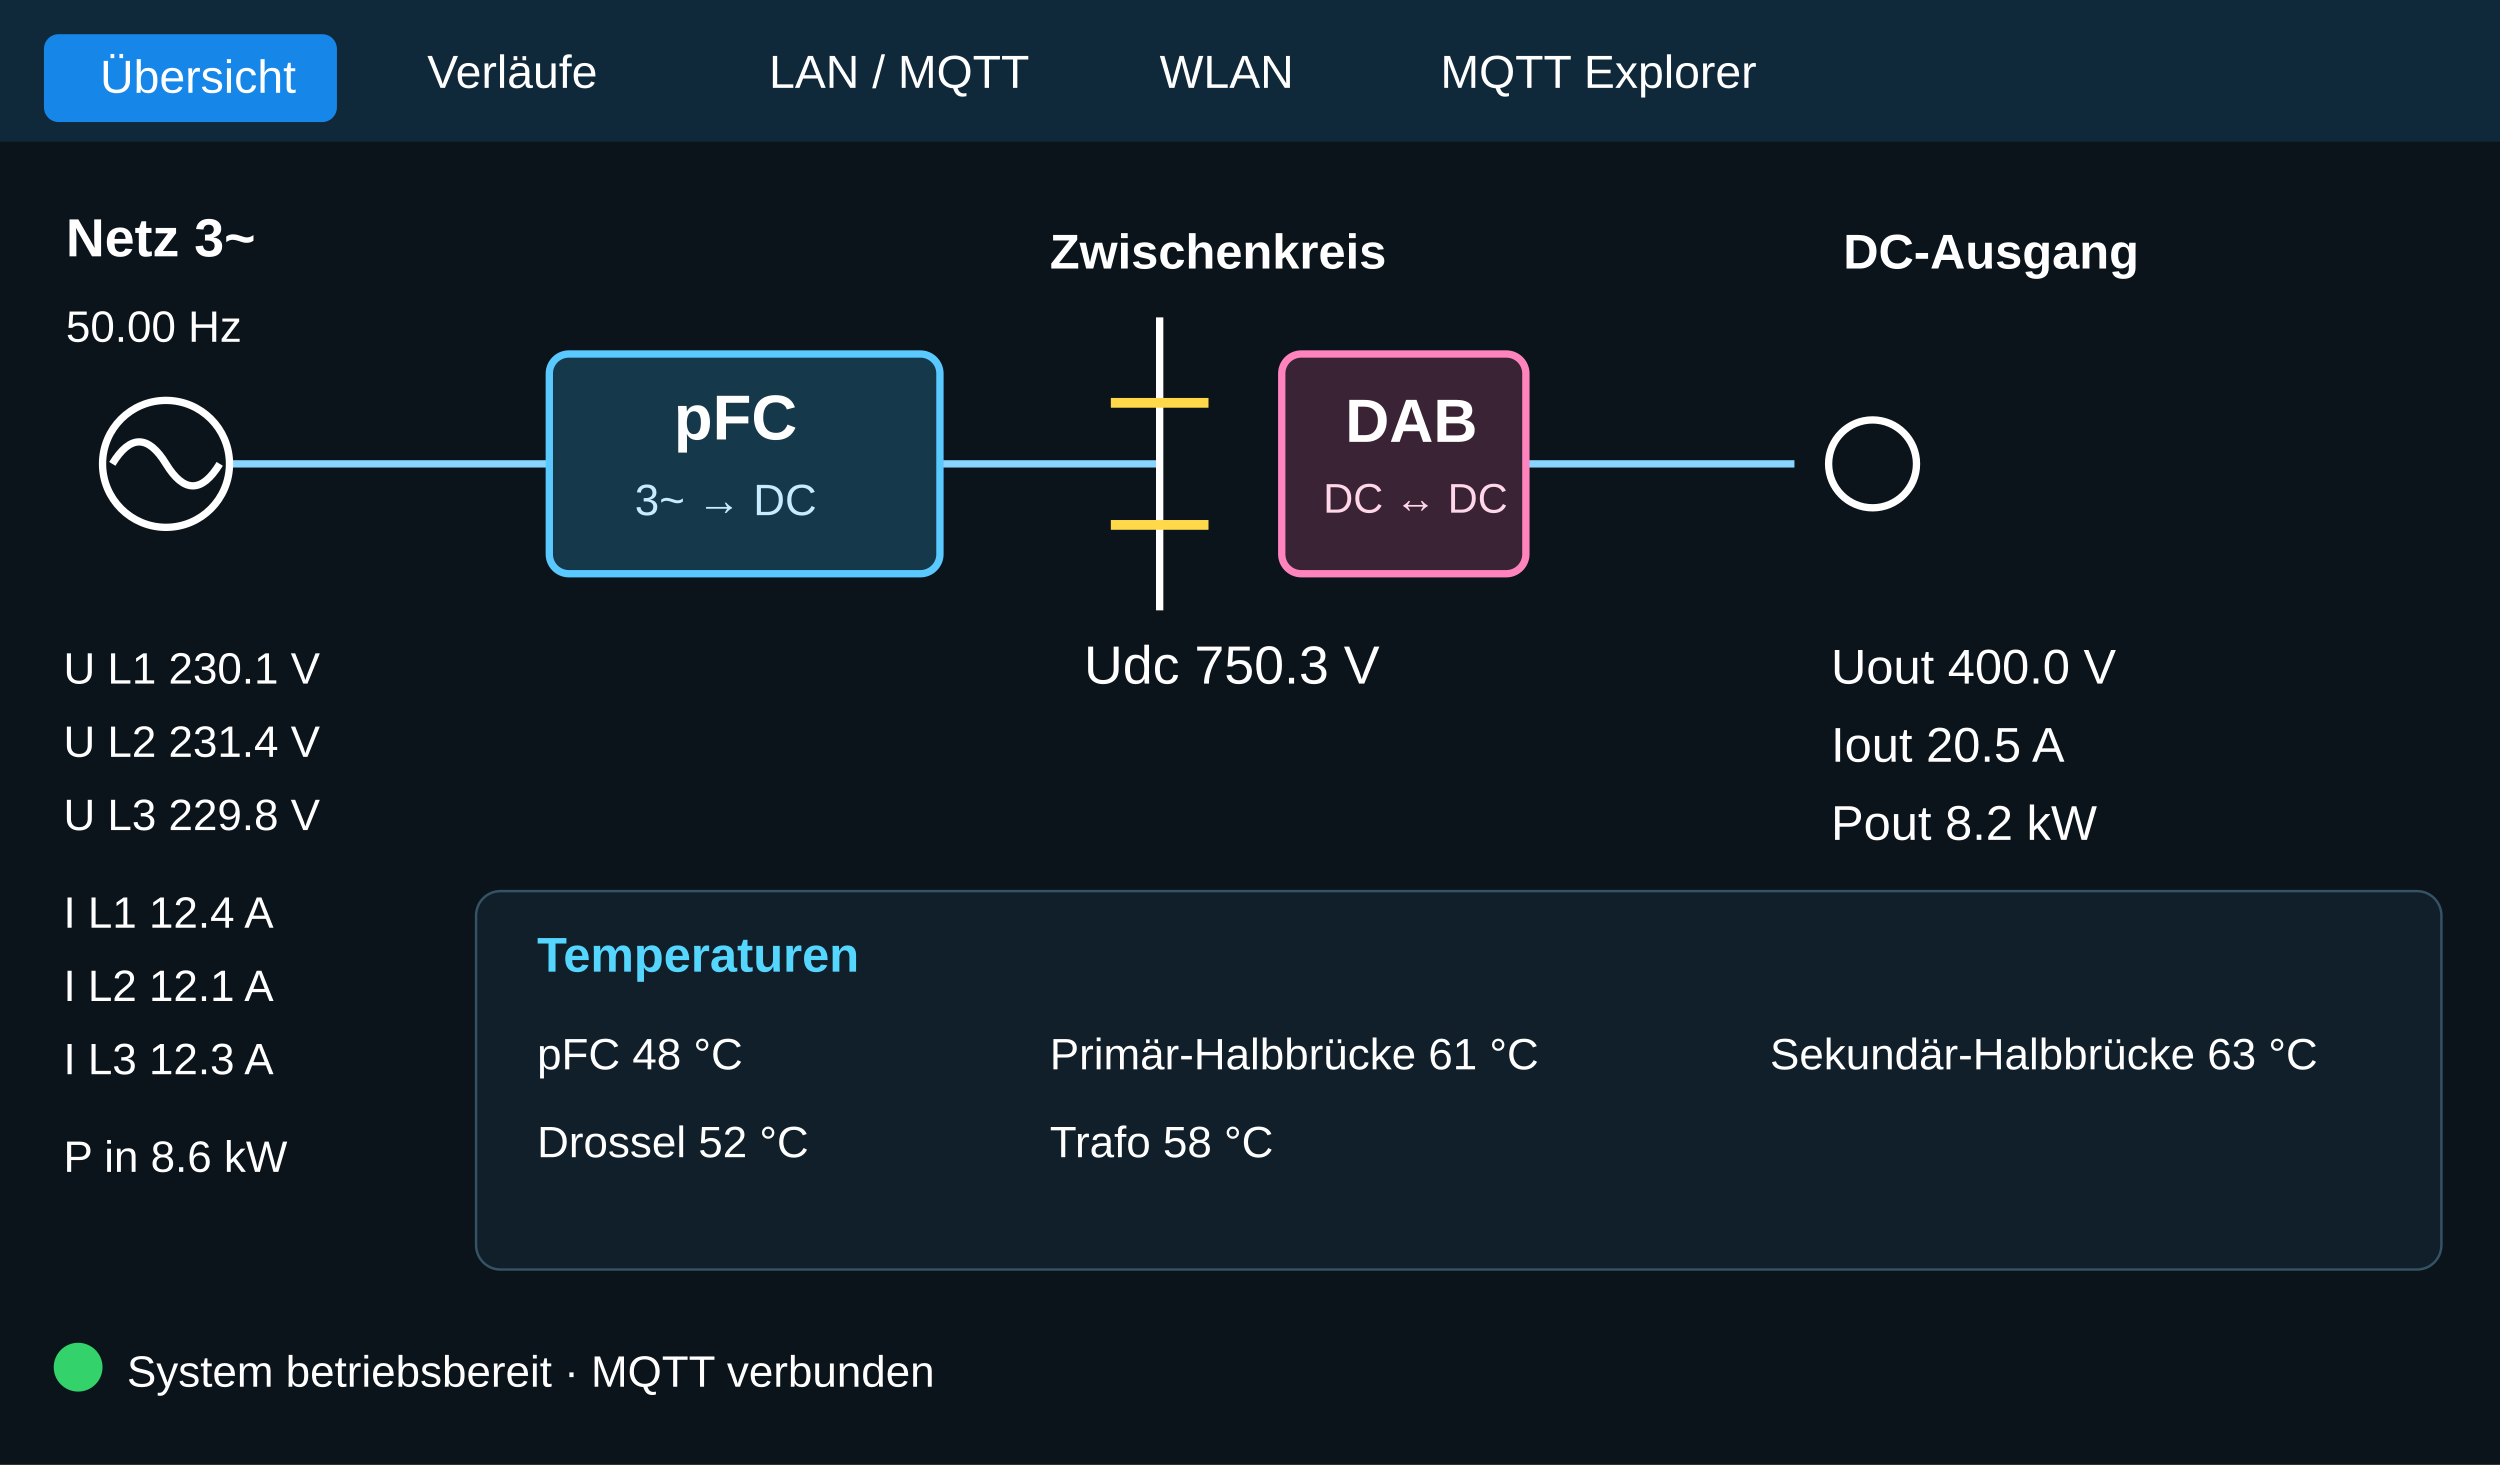
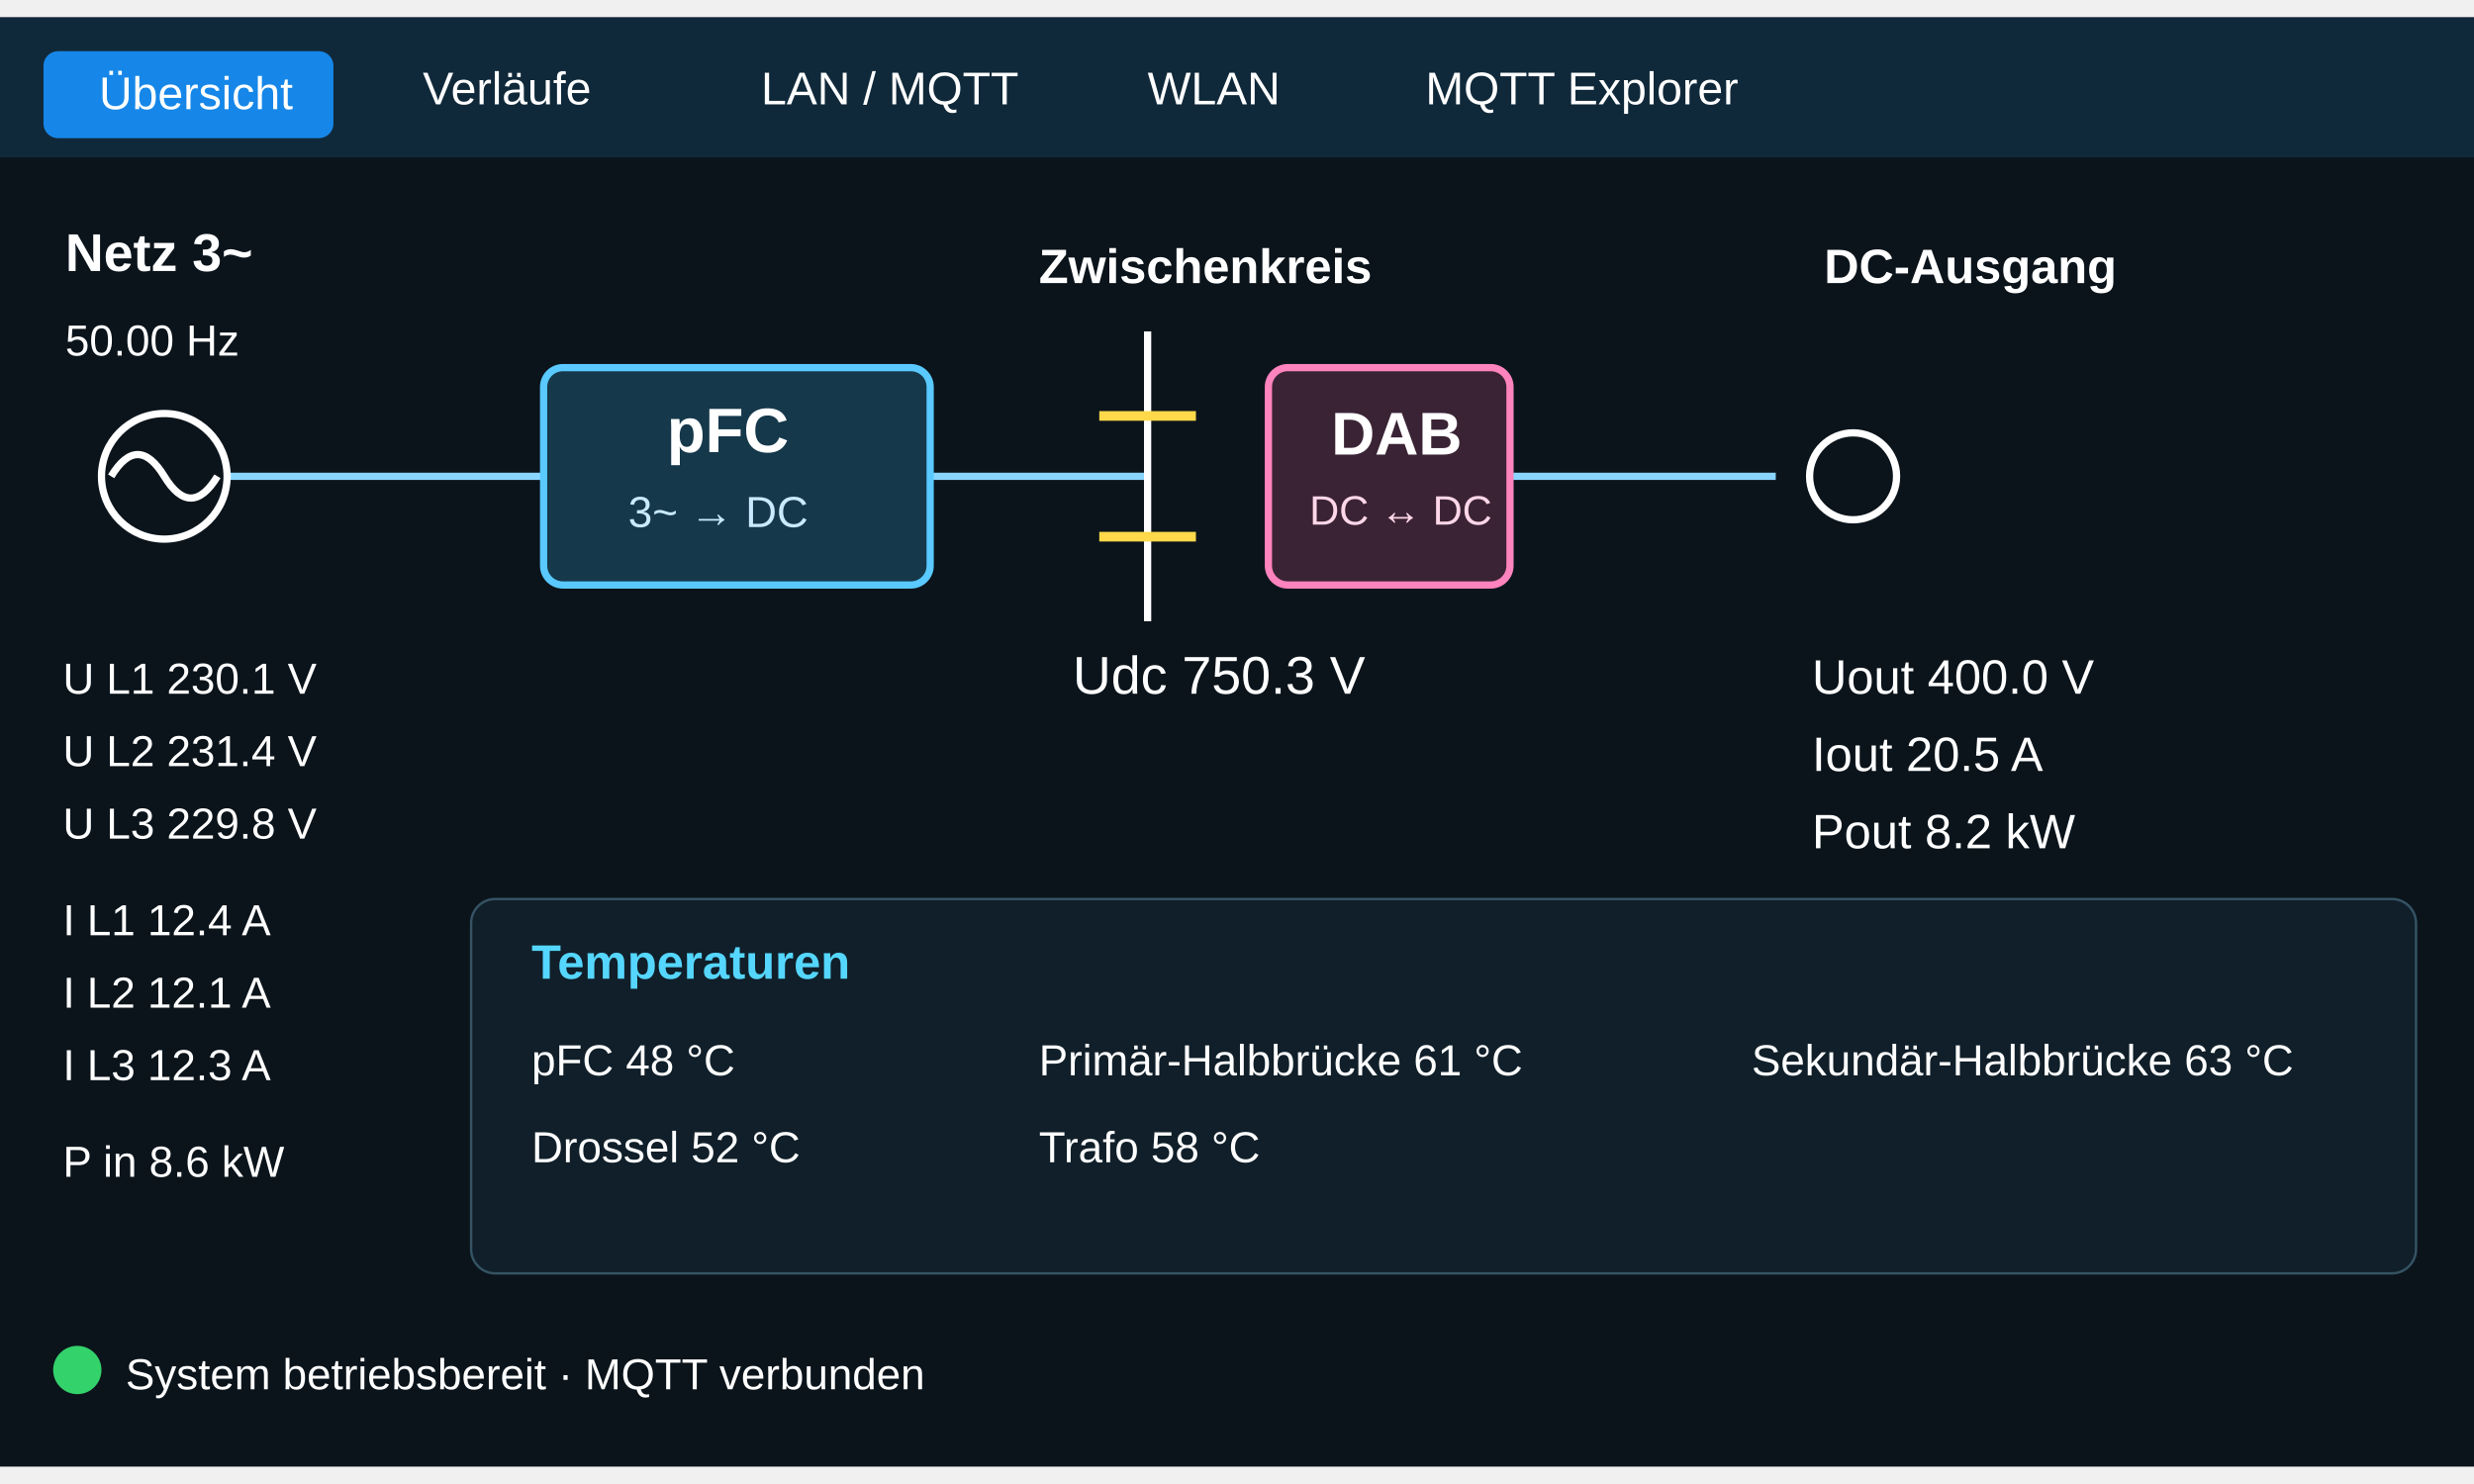
- <svg xmlns="http://www.w3.org/2000/svg" width="1024" height="600" viewBox="0 0 1024 600">
+ <svg xmlns="http://www.w3.org/2000/svg" width="800" height="480" viewBox="0 0 1024 600">
  <rect width="1024" height="600" fill="#0b141b" />
  <rect width="1024" height="58" fill="#10293a" />
  <g font-family="Arial,sans-serif" fill="#fff">
    <text x="30" y="36" font-size="22" font-weight="700">Übersicht</text>
    <text x="175" y="36" font-size="19">Verläufe</text>
    <text x="315" y="36" font-size="19">LAN / MQTT</text>
    <text x="475" y="36" font-size="19">WLAN</text>
    <text x="590" y="36" font-size="19">MQTT Explorer</text>
  </g>
  <rect x="18" y="14" width="120" height="36" rx="6" fill="#1687e8" />
  <text x="41" y="38" font-family="Arial" font-size="19" fill="#fff">Übersicht</text>
  <g stroke="#8ad5ff" stroke-width="3" fill="none">
    <line x1="95" y1="190" x2="225" y2="190" />
    <line x1="385" y1="190" x2="475" y2="190" />
    <line x1="625" y1="190" x2="735" y2="190" />
  </g>
  <circle cx="68" cy="190" r="26" stroke="#fff" stroke-width="3" fill="none" />
  <path d="M46 190 q11-18 22 0 t22 0" stroke="#fff" stroke-width="3" fill="none" />
  <rect x="225" y="145" width="160" height="90" rx="8" fill="#15384b" stroke="#59c9ff" stroke-width="3" />
  <text x="276" y="180" font-family="Arial" font-size="26" fill="#fff" font-weight="700">pFC</text>
  <text x="260" y="211" font-family="Arial" font-size="18" fill="#c9eaff">3~ → DC</text>
  <line x1="475" y1="130" x2="475" y2="250" stroke="#fff" stroke-width="3" />
  <line x1="455" y1="165" x2="495" y2="165" stroke="#ffd94a" stroke-width="4" />
  <line x1="455" y1="215" x2="495" y2="215" stroke="#ffd94a" stroke-width="4" />
  <rect x="525" y="145" width="100" height="90" rx="8" fill="#3a2334" stroke="#ff83bd" stroke-width="3" />
  <text x="551" y="181" font-family="Arial" font-size="25" fill="#fff" font-weight="700">DAB</text>
  <text x="542" y="210" font-family="Arial" font-size="17" fill="#ffd7e9">DC ↔ DC</text>
  <circle cx="767" cy="190" r="18" stroke="#fff" stroke-width="3" fill="none" />
  <g font-family="Arial" fill="#fff">
    <text x="27" y="105" font-size="22" font-weight="700">Netz 3~</text>
    <text x="27" y="140" font-size="18">50.00 Hz</text>
    <text x="26" y="280" font-size="18">U L1  230.1 V</text>
    <text x="26" y="310" font-size="18">U L2  231.4 V</text>
    <text x="26" y="340" font-size="18">U L3  229.8 V</text>
    <text x="26" y="380" font-size="18">I L1    12.4 A</text>
    <text x="26" y="410" font-size="18">I L2    12.1 A</text>
    <text x="26" y="440" font-size="18">I L3    12.3 A</text>
    <text x="26" y="480" font-size="18">P in     8.6 kW</text>
    <text x="430" y="110" font-size="20" font-weight="700">Zwischenkreis</text>
    <text x="444" y="280" font-size="22">Udc  750.3 V</text>
    <text x="755" y="110" font-size="20" font-weight="700">DC-Ausgang</text>
    <text x="750" y="280" font-size="20">Uout  400.0 V</text>
    <text x="750" y="312" font-size="20">Iout   20.5 A</text>
    <text x="750" y="344" font-size="20">Pout   8.2 kW</text>
  </g>
  <rect x="195" y="365" width="805" height="155" rx="10" fill="#101f29" stroke="#355364" />
  <text x="220" y="398" font-family="Arial" font-size="20" fill="#55d6ff" font-weight="700">Temperaturen</text>
  <g font-family="Arial" font-size="18" fill="#fff">
    <text x="220" y="438">pFC  48 °C</text>
    <text x="220" y="474">Drossel  52 °C</text>
    <text x="430" y="438">Primär-Halbbrücke  61 °C</text>
    <text x="430" y="474">Trafo  58 °C</text>
    <text x="725" y="438">Sekundär-Halbbrücke  63 °C</text>
  </g>
  <circle cx="32" cy="560" r="10" fill="#34d26b" />
  <text x="52" y="568" font-family="Arial" font-size="18" fill="#fff">System betriebsbereit · MQTT verbunden</text>
</svg>
